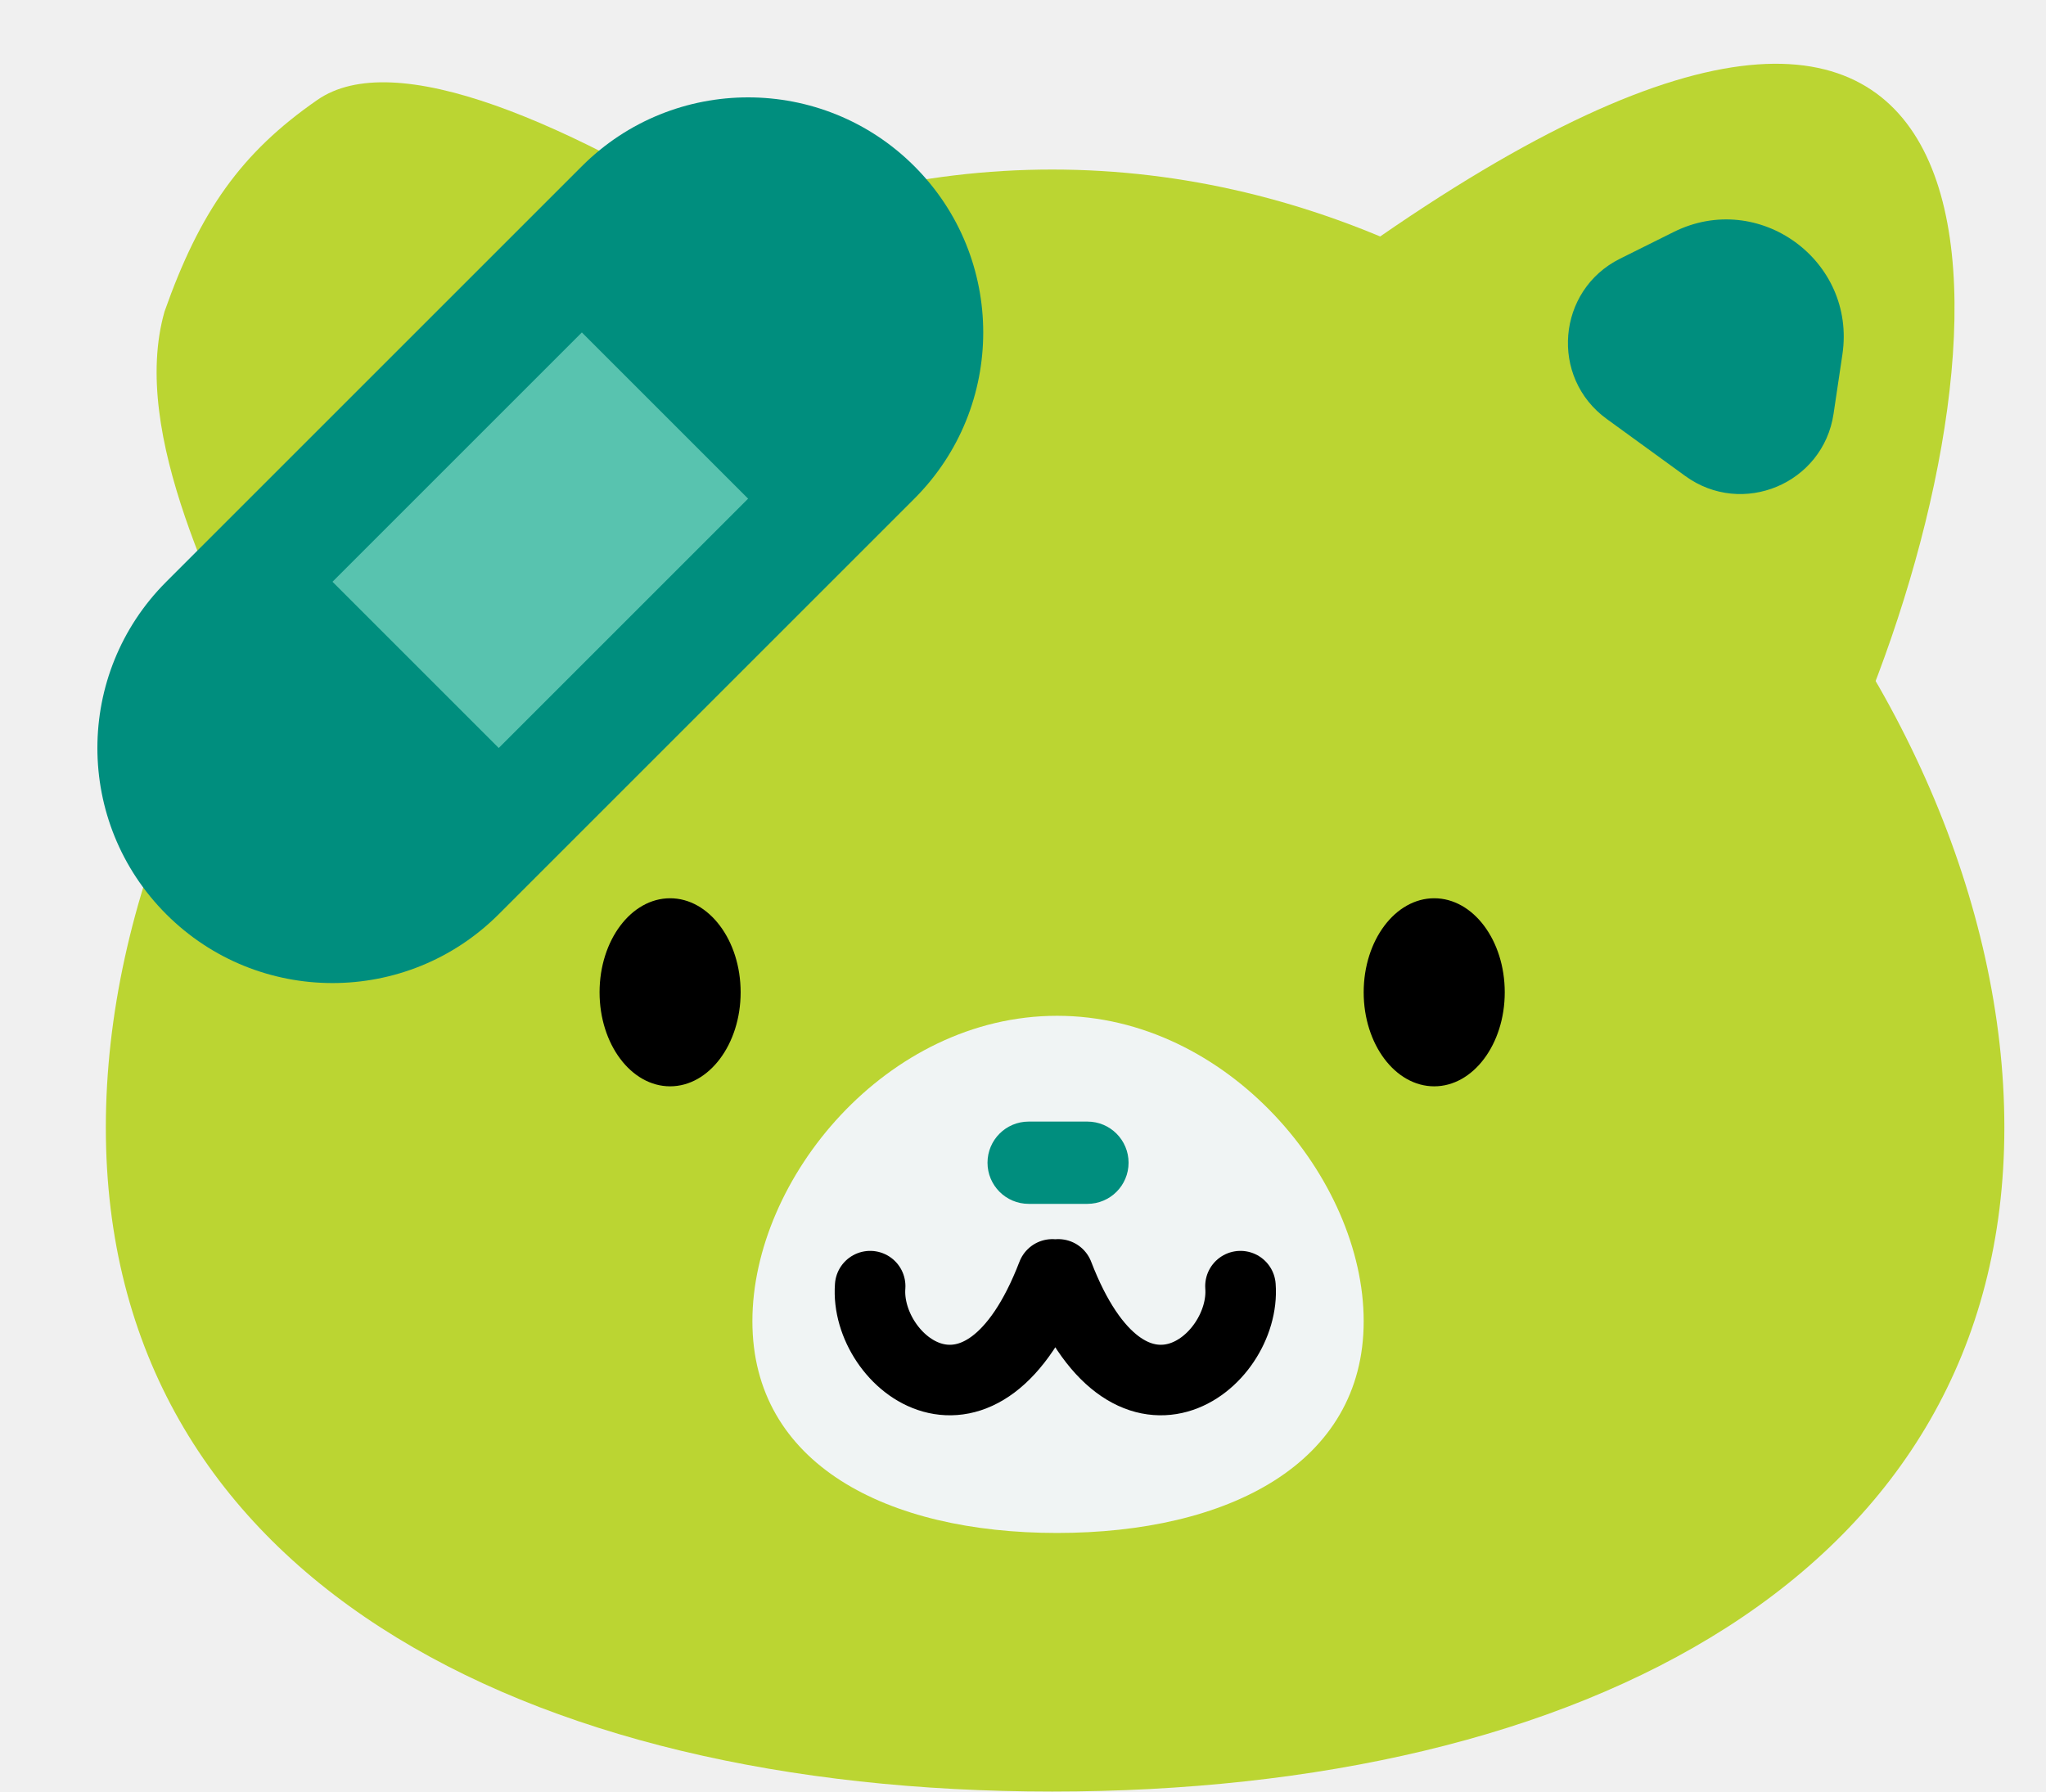
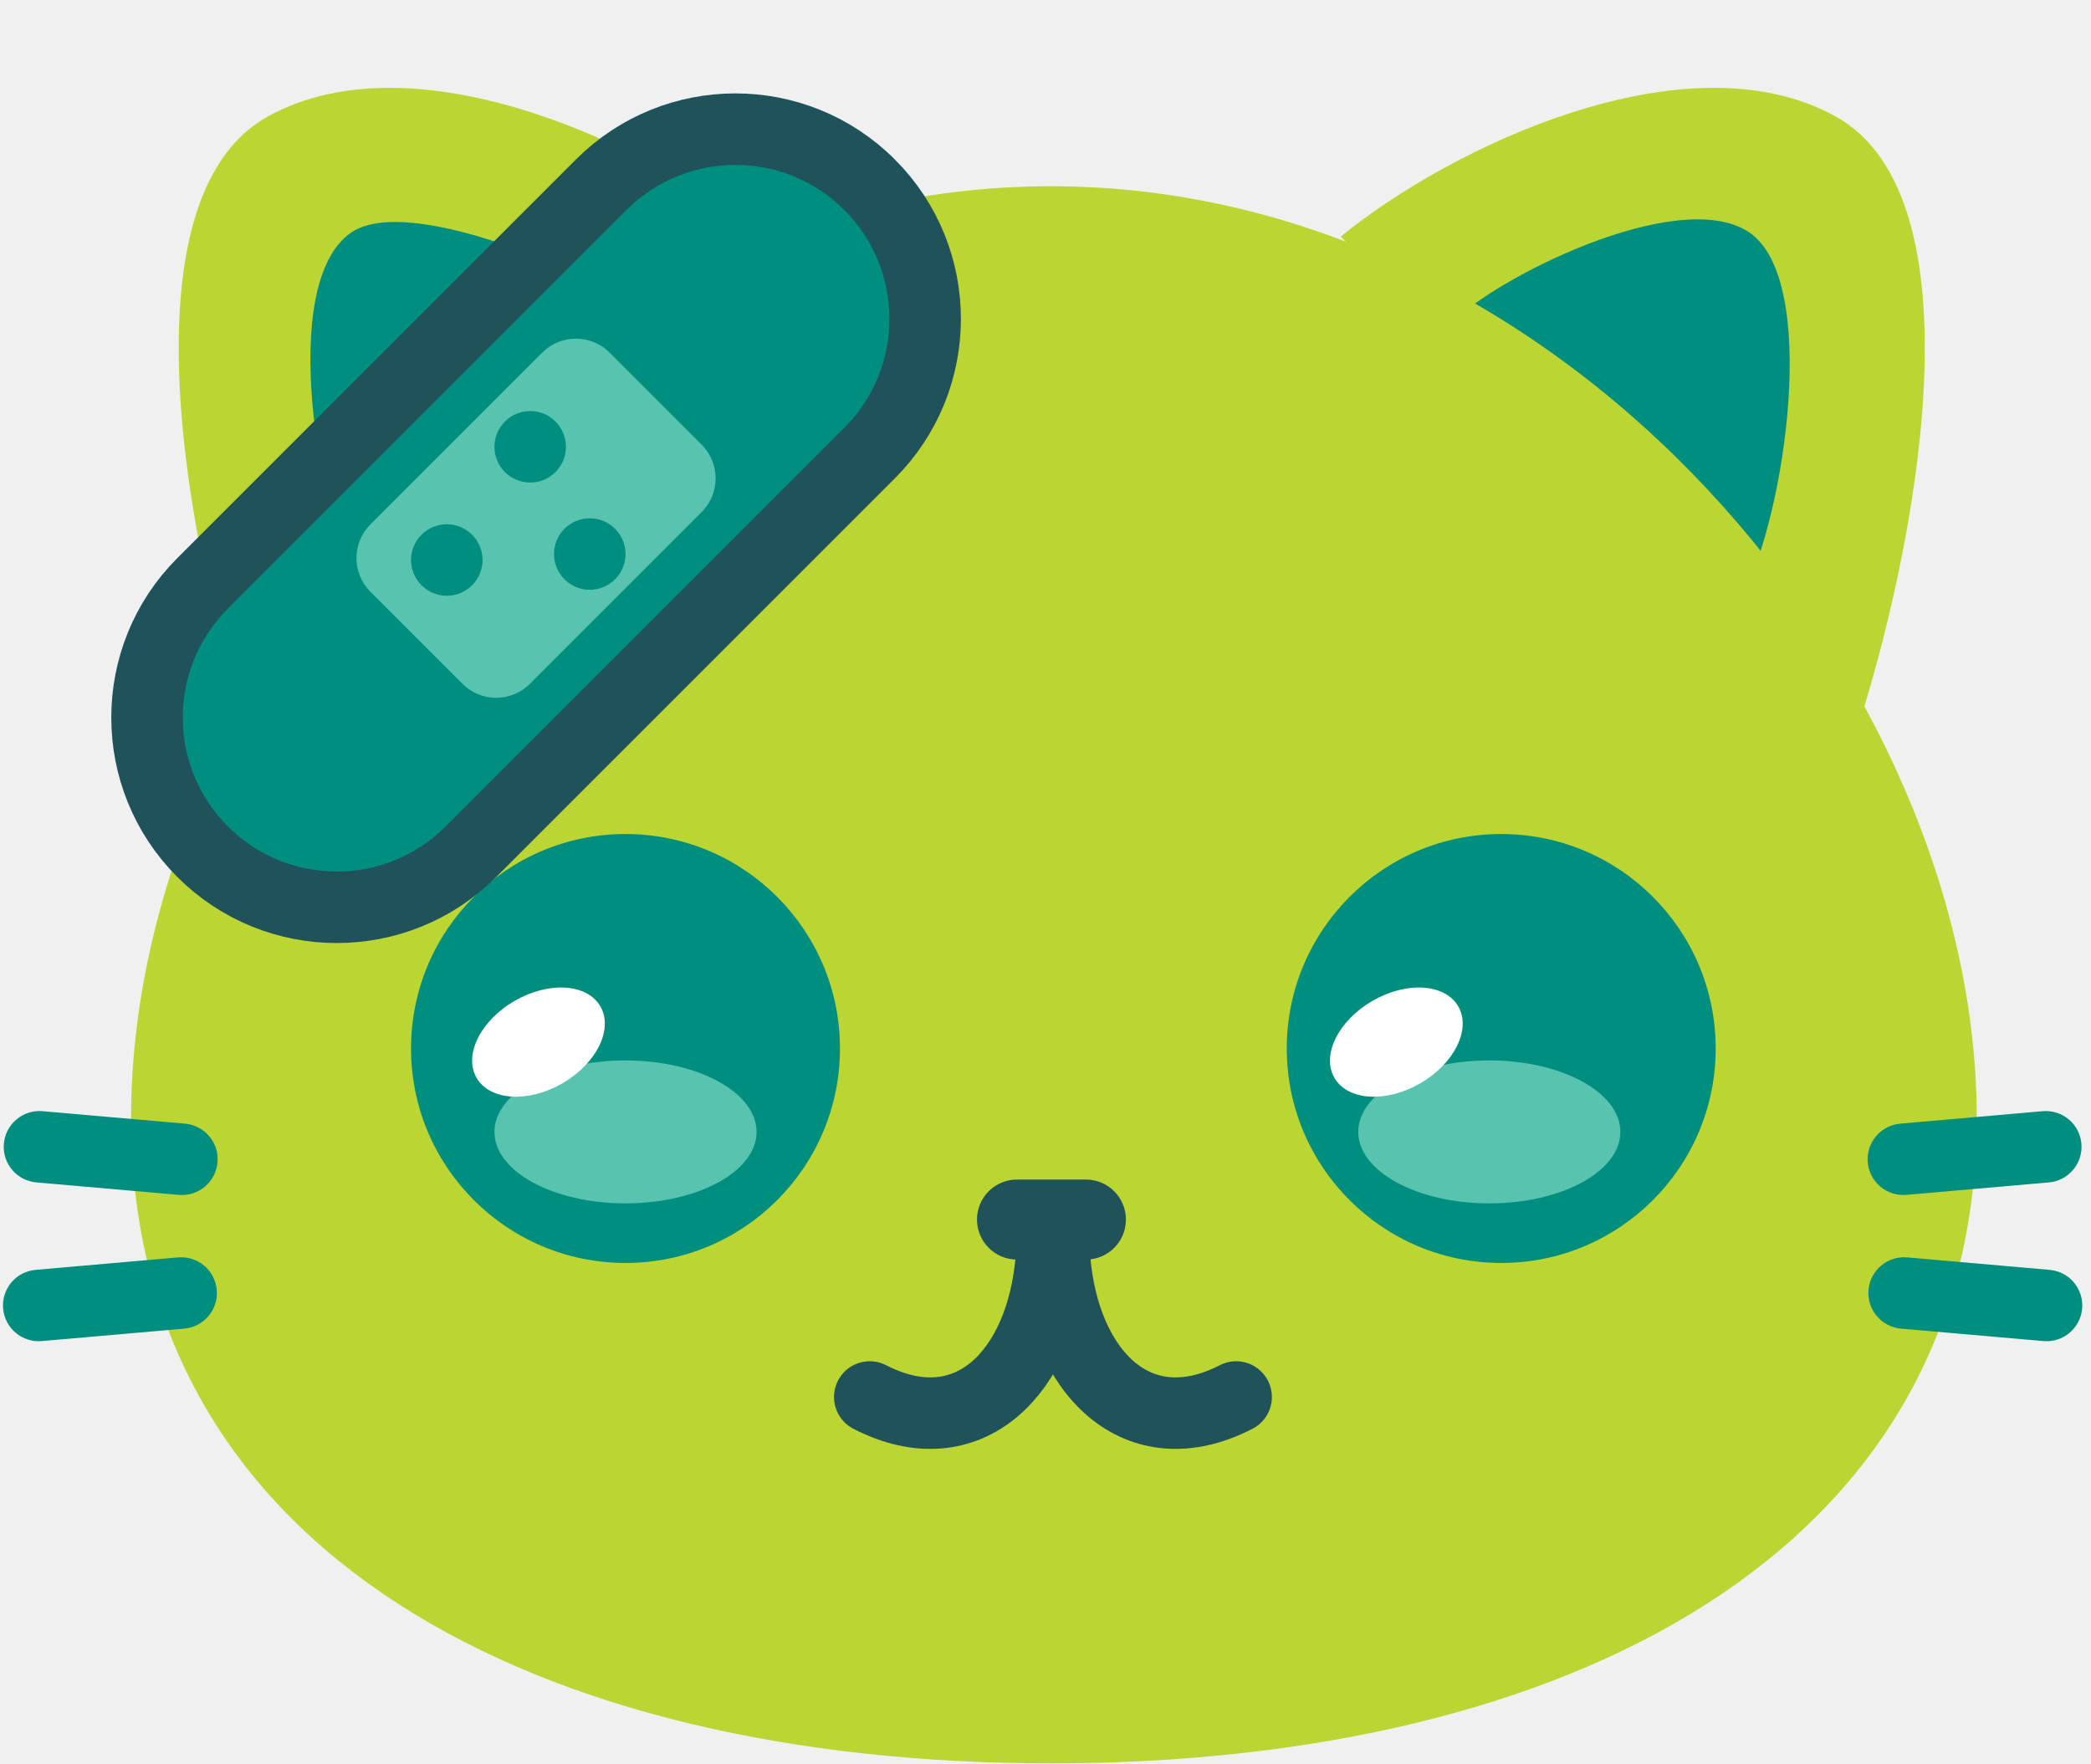
- <svg xmlns="http://www.w3.org/2000/svg" width="322" height="282" viewBox="0 0 322 282" fill="none">
-   <path d="M315.447 177.469C315.447 247.972 248.864 282 165.589 282C82.314 282 16.657 247.972 16.657 177.469C16.657 106.967 82.314 26.687 165.589 26.687C248.864 26.687 315.447 106.967 315.447 177.469Z" fill="#BBD532" />
-   <path d="M214.617 207.969C214.617 230.448 193.178 241.297 166.365 241.297C139.552 241.297 118.412 230.448 118.412 207.969C118.412 185.49 139.552 159.893 166.365 159.893C193.178 159.893 214.617 185.49 214.617 207.969Z" fill="#F0F4F4" />
-   <path d="M42.117 112.108L120.746 39.03C88.938 18.603 61.975 7.399 49.949 15.725C37.924 24.051 31.449 33.301 25.898 49.027C20.351 68.453 34.619 94.762 42.117 112.108Z" fill="#BBD532" />
-   <path d="M293.247 112.109C318.223 51.056 320.999 -35.898 214.618 39.031L293.247 112.109Z" fill="#BBD532" />
-   <ellipse cx="105.461" cy="156.193" rx="11.101" ry="14.801" fill="black" />
-   <ellipse cx="225.717" cy="156.193" rx="11.101" ry="14.801" fill="black" />
-   <rect x="155.414" y="176.544" width="22.201" height="12.951" rx="6.475" fill="#008E7E" />
-   <path d="M136.946 202.446C136.021 214.471 154.522 229.457 165.623 200.596M195.224 202.446C196.149 214.471 177.648 229.457 166.548 200.596" stroke="black" stroke-width="11.101" stroke-linecap="round" />
-   <path d="M289.957 55.801C292.162 41.002 276.802 29.843 263.41 36.513L254.963 40.72C245.017 45.674 243.873 59.412 252.862 65.943L265.227 74.926C274.216 81.457 286.928 76.124 288.566 65.134L289.957 55.801Z" fill="#008E7E" />
-   <rect x="117.739" width="74.004" height="166.508" rx="37.002" transform="rotate(45 117.739 0)" fill="#008E7E" />
-   <rect x="91.574" y="60.178" width="25.901" height="44.402" transform="rotate(45 91.5743 60.1779)" fill="#58C3AF" stroke="#58C3AF" stroke-width="11.101" />
+ <svg xmlns="http://www.w3.org/2000/svg" width="351" height="296" viewBox="0 0 351 296" fill="none">
+   <path d="M45.05 19.5C70.047 5.76 109.733 24.701 128.05 39.73L41.852 124C31.436 92.332 20.052 33.241 45.05 19.5Z" fill="#BBD532" />
+   <path d="M59 39C68.981 32.214 103.091 47.033 110.05 54.832L60.6 100C53.449 86.496 46.5 47.5 59 39Z" fill="#008E7E" />
+   <path d="M308.05 19.5C283.052 5.76 243.367 24.701 225.05 39.73L311.247 124C321.663 92.332 333.047 33.241 308.05 19.5Z" fill="#BBD532" />
+   <path d="M293.619 39C281.738 31 250.009 47.033 243.05 54.832L292.499 100.001C299.65 86.497 305.5 47 293.619 39Z" fill="#008E7E" />
+   <path d="M331.818 187.611C331.818 260.715 262.778 295.998 176.43 295.998C90.082 295.998 22.002 260.715 22.002 187.611C22.002 114.506 90.082 31.264 176.43 31.264C262.778 31.264 331.818 114.506 331.818 187.611Z" fill="#BBD532" />
+   <rect x="313.003" y="189.138" width="36" height="12" rx="6" transform="rotate(-5 313.003 189.138)" fill="#008E7E" />
+   <rect x="314.173" y="210.543" width="36" height="12" rx="6" transform="rotate(5 314.173 210.543)" fill="#008E7E" />
+   <rect width="36" height="12" rx="6" transform="matrix(-0.996195 -0.0871557 -0.0871557 0.996195 37.0334 189.138)" fill="#008E7E" />
+   <rect width="36" height="12" rx="6" transform="matrix(-0.996195 0.0871557 0.0871557 0.996195 35.863 210.543)" fill="#008E7E" />
+   <rect x="164" y="198" width="25" height="13.429" rx="6.714" fill="#20525C" />
+   <circle cx="252" cy="176" r="36" fill="#008E7E" />
+   <circle cx="105" cy="176" r="36" fill="#008E7E" />
+   <ellipse cx="105" cy="190" rx="22" ry="12" fill="#58C3AF" />
+   <ellipse cx="250" cy="190" rx="22" ry="12" fill="#58C3AF" />
+   <ellipse cx="90.392" cy="174.929" rx="12" ry="8" transform="rotate(-30 90.3923 174.929)" fill="white" />
+   <ellipse cx="234.392" cy="174.929" rx="12" ry="8" transform="rotate(-30 234.392 174.929)" fill="white" />
+   <path d="M146 234.5C162.5 243 175 230.5 176.5 211" stroke="#20525C" stroke-width="12" stroke-linecap="round" />
+   <path d="M207.5 234.5C191 243 178.5 230.5 177 211" stroke="#20525C" stroke-width="12" stroke-linecap="round" />
+   <rect x="123.446" y="8.485" width="63.705" height="158.336" rx="31.852" transform="rotate(45 123.446 8.48528)" fill="#008E7E" stroke="#20525C" stroke-width="12" />
+   <rect x="96.675" y="53.532" width="37.852" height="56.779" rx="8" transform="rotate(45 96.6754 53.532)" fill="#58C3AF" />
+   <circle cx="75" cy="94" r="6" fill="#008E7E" />
+   <circle cx="99" cy="93" r="6" fill="#008E7E" />
+   <circle cx="89" cy="75" r="6" fill="#008E7E" />
</svg>
